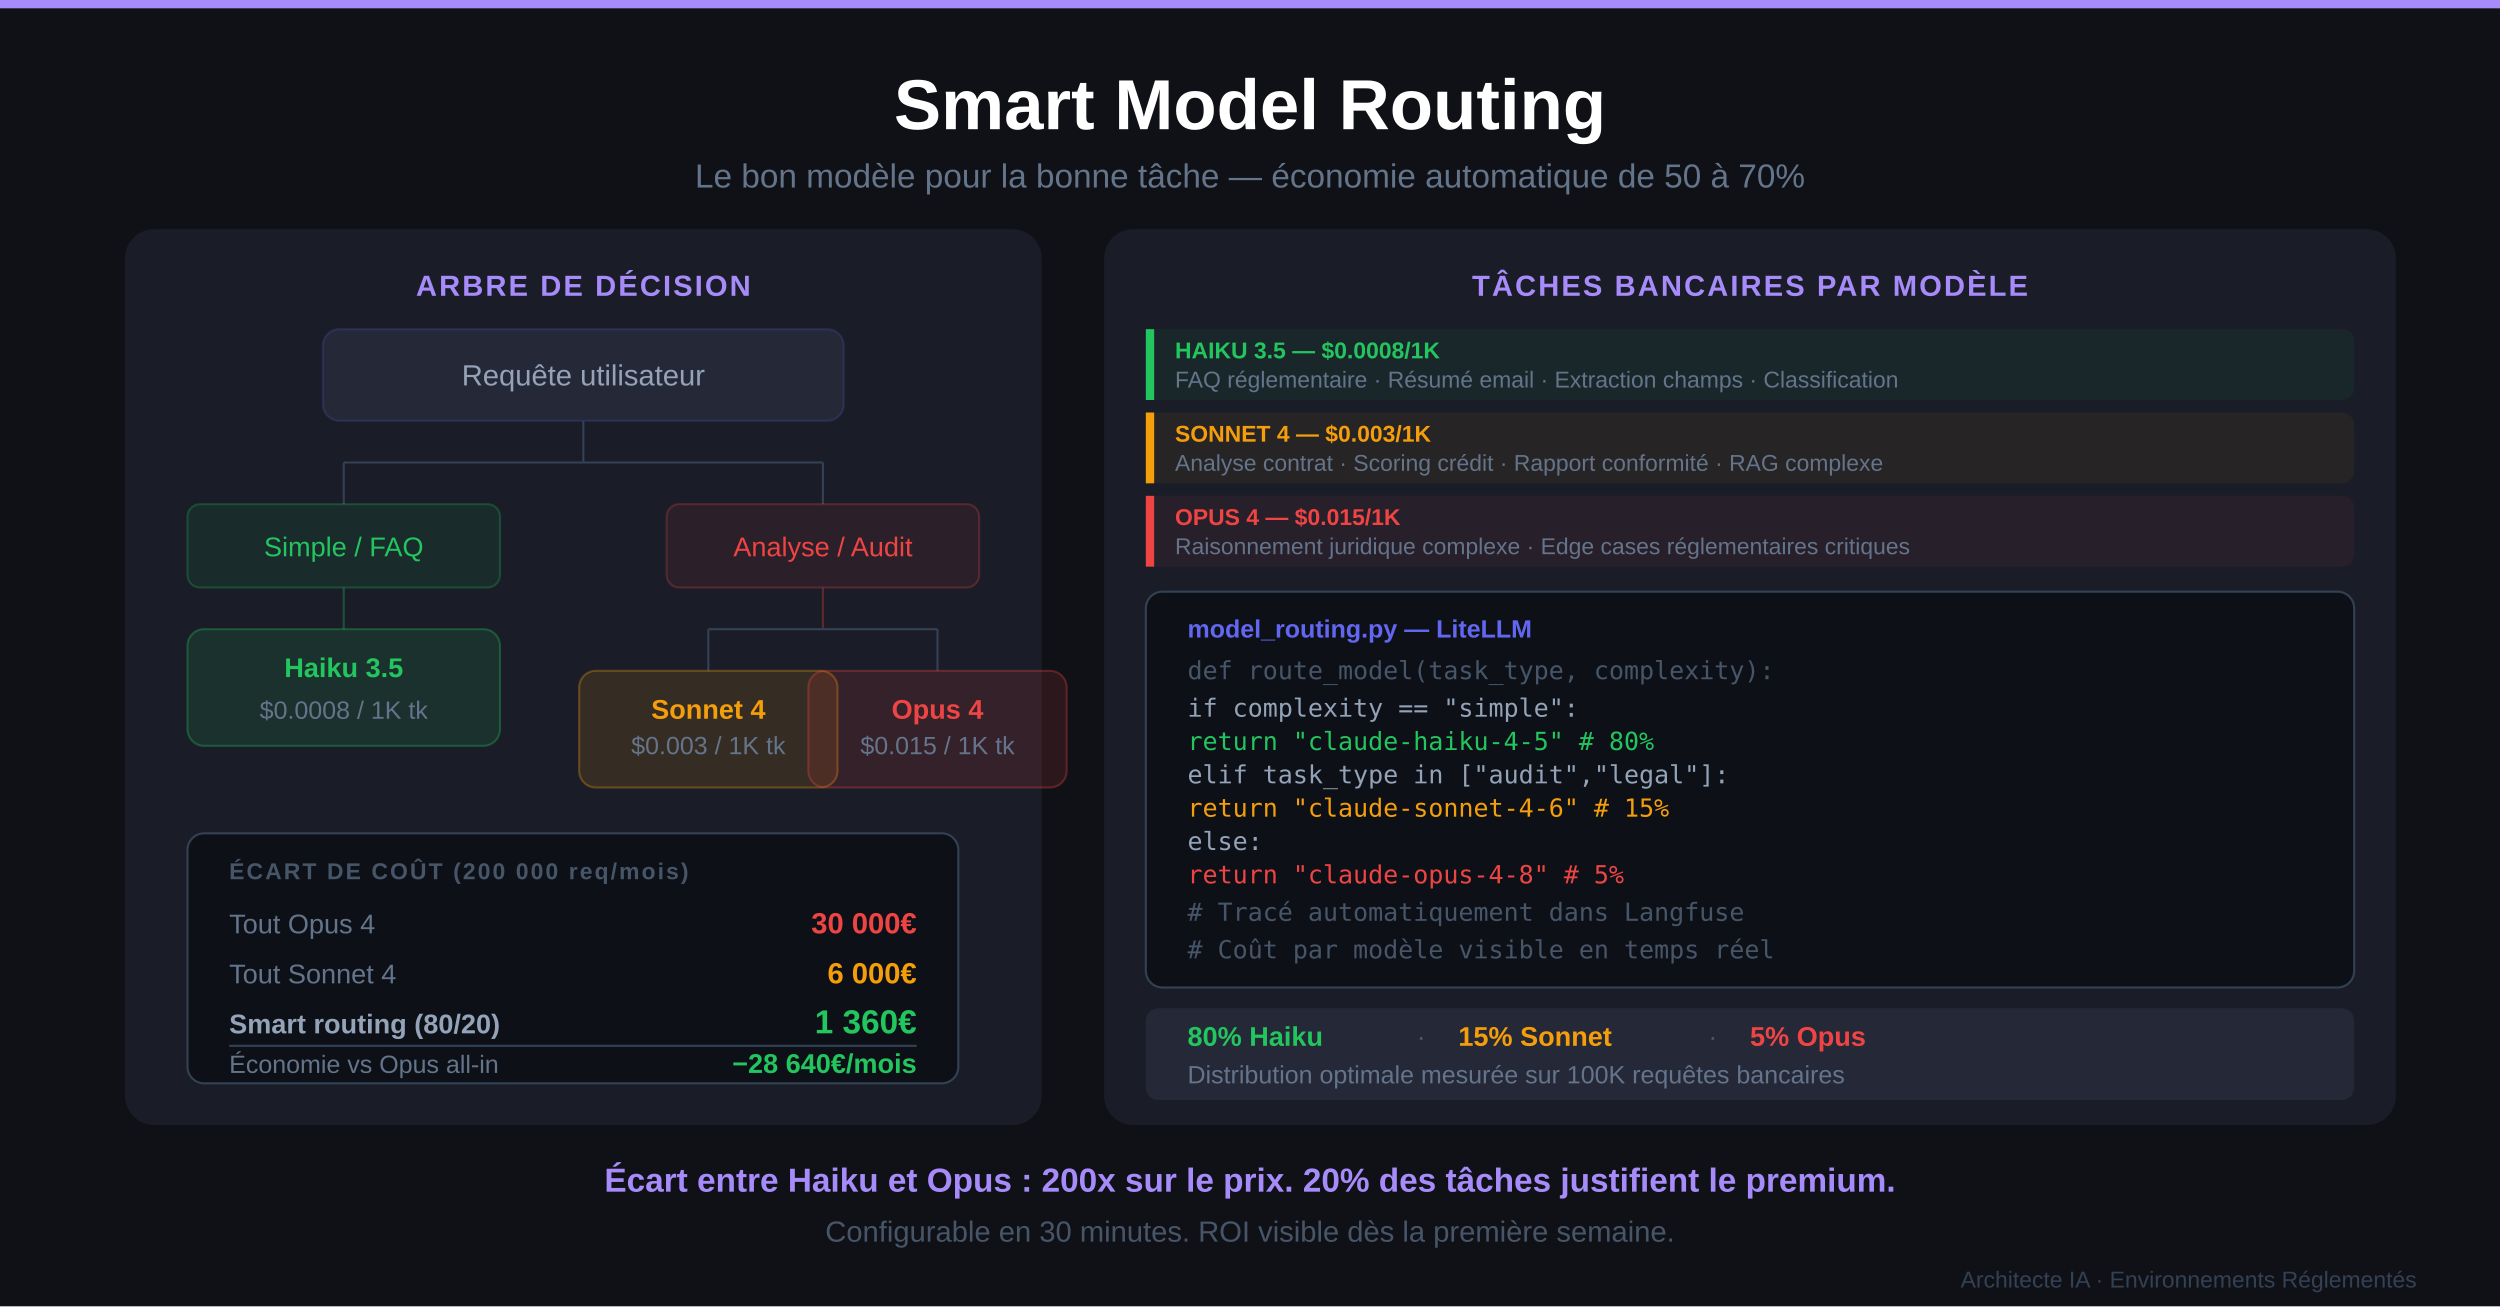
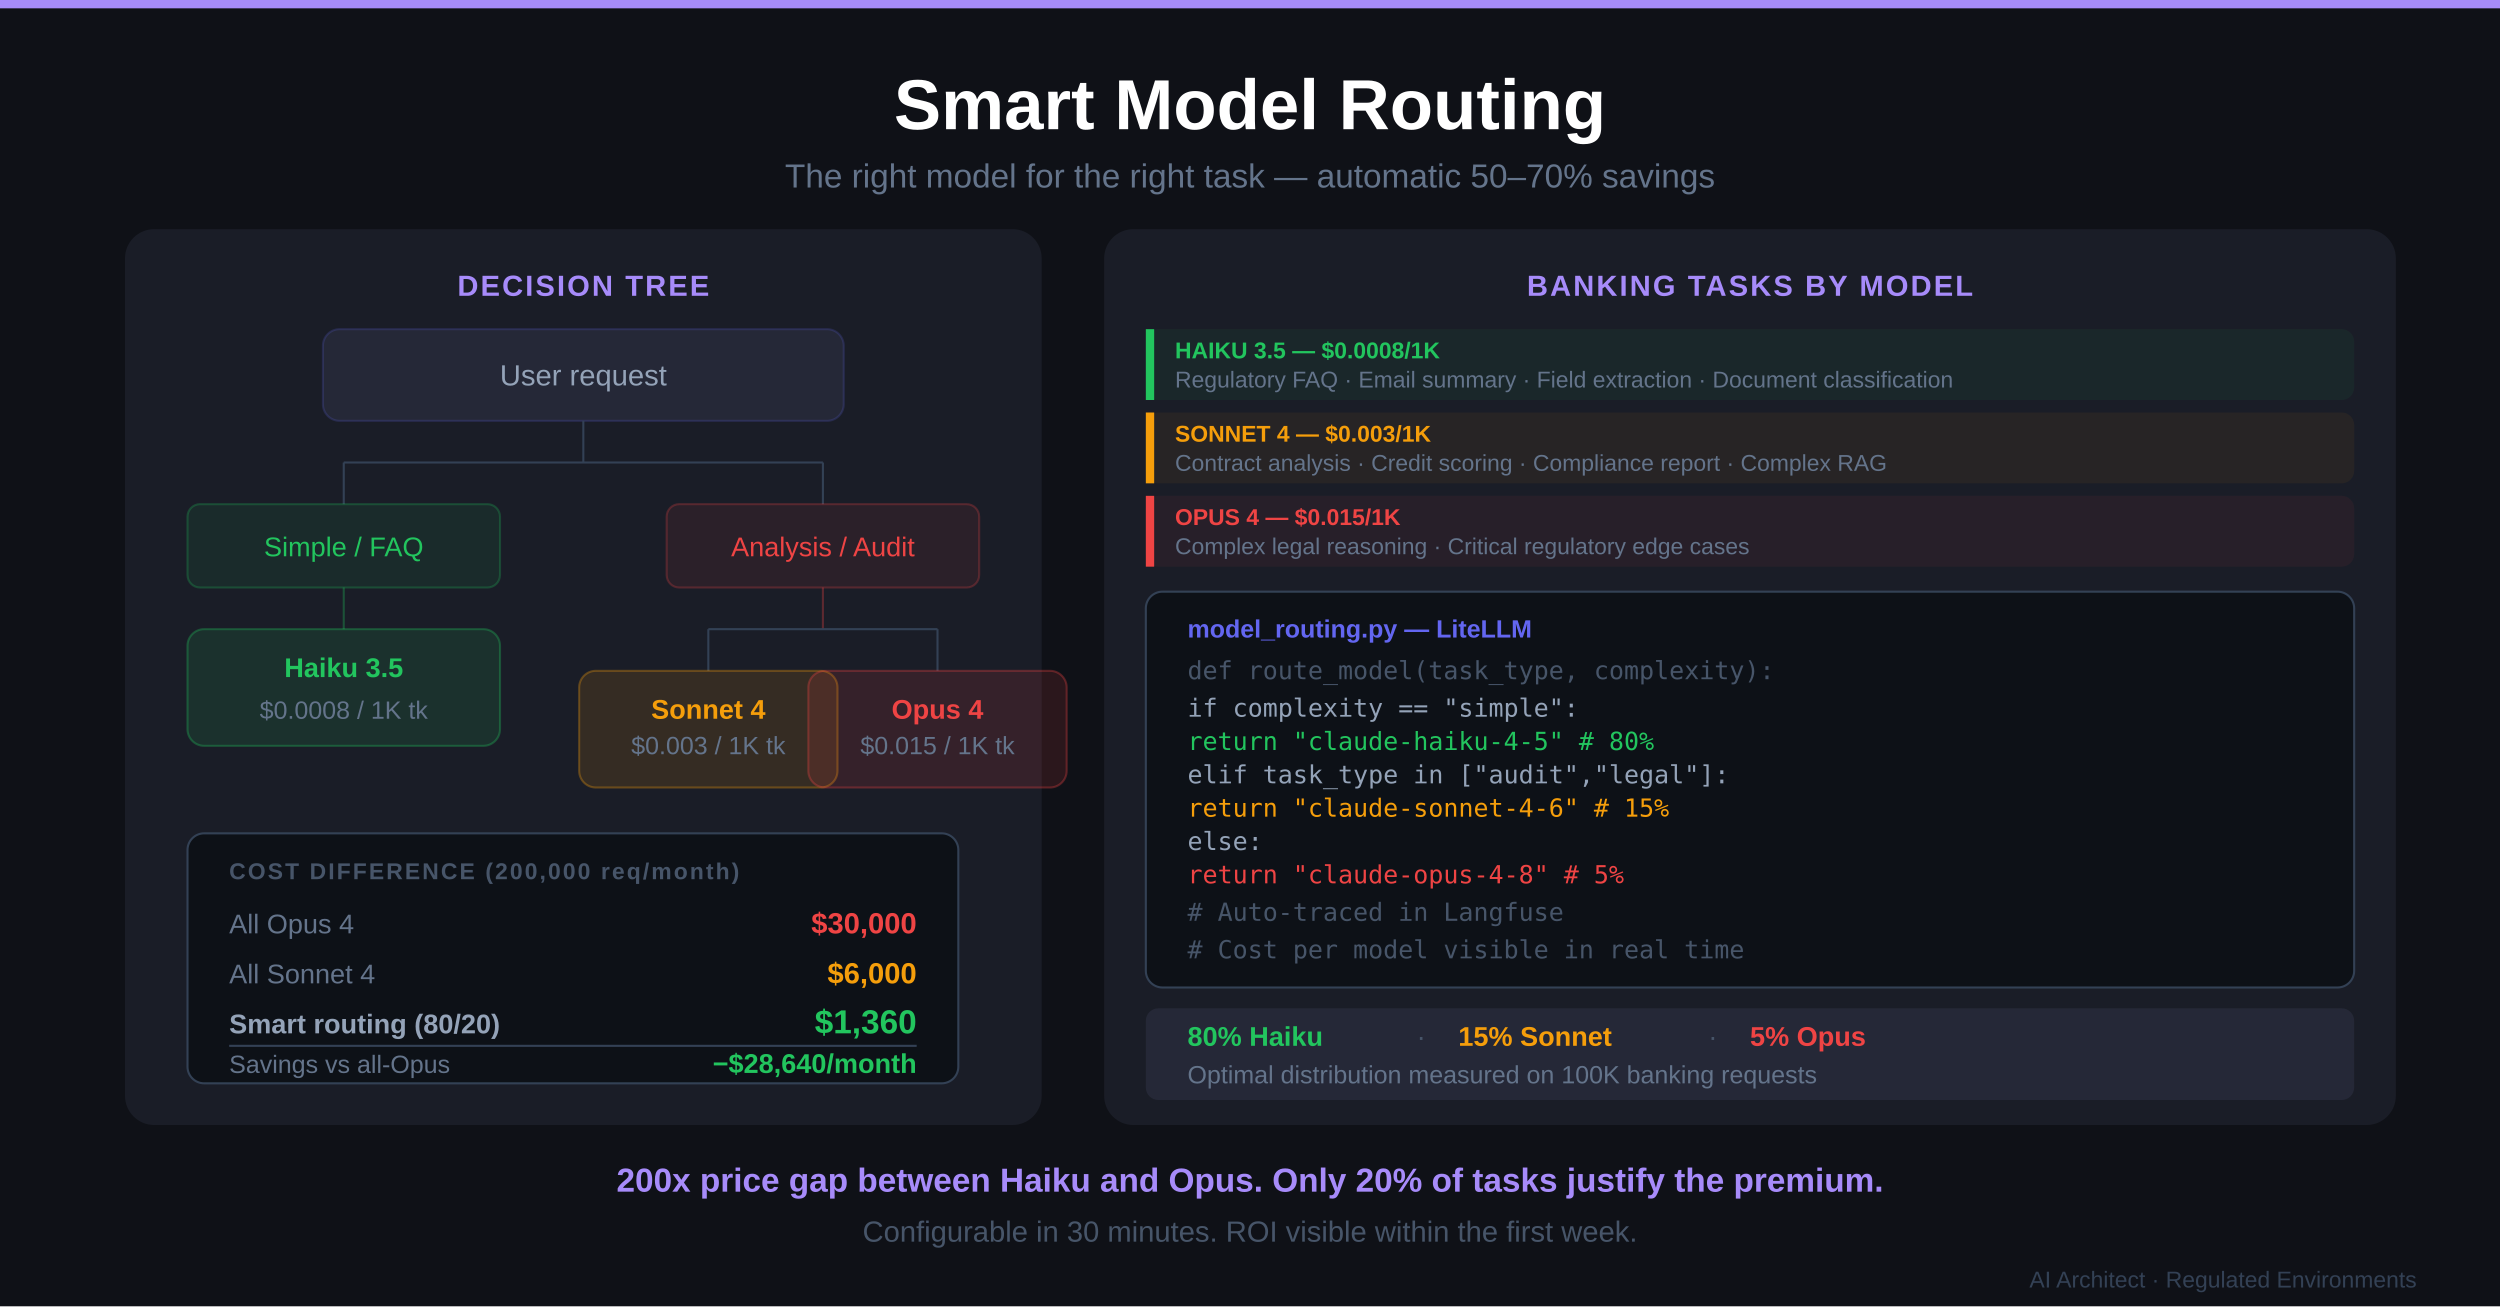
<svg xmlns="http://www.w3.org/2000/svg" width="1200" height="627" viewBox="0 0 1200 627" font-family="'Segoe UI', Arial, sans-serif">
  <rect width="1200" height="627" fill="#0f1117" />
  <rect width="1200" height="4" fill="#a78bfa" />
  <text x="600" y="62" text-anchor="middle" fill="#ffffff" font-size="34" font-weight="800">Smart Model Routing</text>
-   <text x="600" y="90" text-anchor="middle" fill="#64748b" font-size="16">Le bon modèle pour la bonne tâche — économie automatique de 50 à 70%</text>
+   <text x="600" y="90" text-anchor="middle" fill="#64748b" font-size="16">The right model for the right task — automatic 50–70% savings</text>
  <rect x="60" y="110" width="440" height="430" rx="14" fill="#1a1d27" />
-   <text x="280" y="142" text-anchor="middle" fill="#a78bfa" font-size="14" font-weight="700" letter-spacing="1">ARBRE DE DÉCISION</text>
+   <text x="280" y="142" text-anchor="middle" fill="#a78bfa" font-size="14" font-weight="700" letter-spacing="1">DECISION TREE</text>
  <rect x="155" y="158" width="250" height="44" rx="8" fill="#252837" stroke="#6366f130" stroke-width="1" />
-   <text x="280" y="185" text-anchor="middle" fill="#94a3b8" font-size="14">Requête utilisateur</text>
+   <text x="280" y="185" text-anchor="middle" fill="#94a3b8" font-size="14">User request</text>
  <line x1="280" y1="202" x2="280" y2="222" stroke="#334155" stroke-width="1" />
  <line x1="165" y1="222" x2="395" y2="222" stroke="#334155" stroke-width="1" />
  <line x1="165" y1="222" x2="165" y2="242" stroke="#334155" stroke-width="1" />
  <line x1="395" y1="222" x2="395" y2="242" stroke="#334155" stroke-width="1" />
  <rect x="90" y="242" width="150" height="40" rx="6" fill="#22c55e15" stroke="#22c55e40" stroke-width="1" />
  <text x="165" y="267" text-anchor="middle" fill="#22c55e" font-size="13">Simple / FAQ</text>
  <line x1="165" y1="282" x2="165" y2="302" stroke="#22c55e50" stroke-width="1" />
  <rect x="90" y="302" width="150" height="56" rx="8" fill="#22c55e20" stroke="#22c55e50" stroke-width="1" />
  <text x="165" y="325" text-anchor="middle" fill="#22c55e" font-size="13" font-weight="700">Haiku 3.5</text>
  <text x="165" y="345" text-anchor="middle" fill="#64748b" font-size="12">$0.0008 / 1K tk</text>
  <rect x="320" y="242" width="150" height="40" rx="6" fill="#ef444415" stroke="#ef444440" stroke-width="1" />
-   <text x="395" y="267" text-anchor="middle" fill="#ef4444" font-size="13">Analyse / Audit</text>
+   <text x="395" y="267" text-anchor="middle" fill="#ef4444" font-size="13">Analysis / Audit</text>
  <line x1="395" y1="282" x2="395" y2="302" stroke="#ef444450" stroke-width="1" />
  <line x1="340" y1="302" x2="450" y2="302" stroke="#334155" stroke-width="1" />
  <line x1="340" y1="302" x2="340" y2="322" stroke="#334155" stroke-width="1" />
  <line x1="450" y1="302" x2="450" y2="322" stroke="#334155" stroke-width="1" />
  <rect x="278" y="322" width="124" height="56" rx="8" fill="#f59e0b20" stroke="#f59e0b50" stroke-width="1" />
  <text x="340" y="345" text-anchor="middle" fill="#f59e0b" font-size="13" font-weight="700">Sonnet 4</text>
  <text x="340" y="362" text-anchor="middle" fill="#64748b" font-size="12">$0.003 / 1K tk</text>
  <rect x="388" y="322" width="124" height="56" rx="8" fill="#ef444420" stroke="#ef444450" stroke-width="1" />
  <text x="450" y="345" text-anchor="middle" fill="#ef4444" font-size="13" font-weight="700">Opus 4</text>
  <text x="450" y="362" text-anchor="middle" fill="#64748b" font-size="12">$0.015 / 1K tk</text>
  <rect x="90" y="400" width="370" height="120" rx="8" fill="#0d1117" stroke="#334155" stroke-width="1" />
-   <text x="110" y="422" fill="#475569" font-size="11" font-weight="600" letter-spacing="1">ÉCART DE COÛT (200 000 req/mois)</text>
-   <text x="110" y="448" fill="#64748b" font-size="13">Tout Opus 4</text>
-   <text x="440" y="448" text-anchor="end" fill="#ef4444" font-size="14" font-weight="700">30 000€</text>
-   <text x="110" y="472" fill="#64748b" font-size="13">Tout Sonnet 4</text>
-   <text x="440" y="472" text-anchor="end" fill="#f59e0b" font-size="14" font-weight="700">6 000€</text>
+   <text x="110" y="422" fill="#475569" font-size="11" font-weight="600" letter-spacing="1">COST DIFFERENCE (200,000 req/month)</text>
+   <text x="110" y="448" fill="#64748b" font-size="13">All Opus 4</text>
+   <text x="440" y="448" text-anchor="end" fill="#ef4444" font-size="14" font-weight="700">$30,000</text>
+   <text x="110" y="472" fill="#64748b" font-size="13">All Sonnet 4</text>
+   <text x="440" y="472" text-anchor="end" fill="#f59e0b" font-size="14" font-weight="700">$6,000</text>
  <text x="110" y="496" fill="#94a3b8" font-size="13" font-weight="600">Smart routing (80/20)</text>
-   <text x="440" y="496" text-anchor="end" fill="#22c55e" font-size="16" font-weight="800">1 360€</text>
+   <text x="440" y="496" text-anchor="end" fill="#22c55e" font-size="16" font-weight="800">$1,360</text>
  <line x1="110" y1="502" x2="440" y2="502" stroke="#334155" stroke-width="1" />
-   <text x="110" y="515" fill="#64748b" font-size="12">Économie vs Opus all-in</text>
-   <text x="440" y="515" text-anchor="end" fill="#22c55e" font-size="13" font-weight="700">−28 640€/mois</text>
+   <text x="110" y="515" fill="#64748b" font-size="12">Savings vs all-Opus</text>
+   <text x="440" y="515" text-anchor="end" fill="#22c55e" font-size="13" font-weight="700">−$28,640/month</text>
  <rect x="530" y="110" width="620" height="430" rx="14" fill="#1a1d27" />
-   <text x="840" y="142" text-anchor="middle" fill="#a78bfa" font-size="14" font-weight="700" letter-spacing="1">TÂCHES BANCAIRES PAR MODÈLE</text>
+   <text x="840" y="142" text-anchor="middle" fill="#a78bfa" font-size="14" font-weight="700" letter-spacing="1">BANKING TASKS BY MODEL</text>
  <rect x="550" y="158" width="580" height="34" rx="6" fill="#22c55e10" />
  <rect x="550" y="158" width="4" height="34" fill="#22c55e" />
  <text x="564" y="172" fill="#22c55e" font-size="11" font-weight="700">HAIKU 3.5 — $0.0008/1K</text>
-   <text x="564" y="186" fill="#64748b" font-size="11">FAQ réglementaire · Résumé email · Extraction champs · Classification</text>
+   <text x="564" y="186" fill="#64748b" font-size="11">Regulatory FAQ · Email summary · Field extraction · Document classification</text>
  <rect x="550" y="198" width="580" height="34" rx="6" fill="#f59e0b10" />
  <rect x="550" y="198" width="4" height="34" fill="#f59e0b" />
  <text x="564" y="212" fill="#f59e0b" font-size="11" font-weight="700">SONNET 4 — $0.003/1K</text>
-   <text x="564" y="226" fill="#64748b" font-size="11">Analyse contrat · Scoring crédit · Rapport conformité · RAG complexe</text>
+   <text x="564" y="226" fill="#64748b" font-size="11">Contract analysis · Credit scoring · Compliance report · Complex RAG</text>
  <rect x="550" y="238" width="580" height="34" rx="6" fill="#ef444410" />
  <rect x="550" y="238" width="4" height="34" fill="#ef4444" />
  <text x="564" y="252" fill="#ef4444" font-size="11" font-weight="700">OPUS 4 — $0.015/1K</text>
-   <text x="564" y="266" fill="#64748b" font-size="11">Raisonnement juridique complexe · Edge cases réglementaires critiques</text>
+   <text x="564" y="266" fill="#64748b" font-size="11">Complex legal reasoning · Critical regulatory edge cases</text>
  <rect x="550" y="284" width="580" height="190" rx="8" fill="#0d1117" stroke="#334155" stroke-width="1" />
  <text x="570" y="306" fill="#6366f1" font-size="12" font-weight="600">model_routing.py — LiteLLM</text>
  <text x="570" y="326" fill="#475569" font-size="12" font-family="monospace">def route_model(task_type, complexity):</text>
  <text x="570" y="344" fill="#94a3b8" font-size="12" font-family="monospace">  if complexity == "simple":</text>
  <text x="570" y="360" fill="#22c55e" font-size="12" font-family="monospace">    return "claude-haiku-4-5"  # 80%</text>
  <text x="570" y="376" fill="#94a3b8" font-size="12" font-family="monospace">  elif task_type in ["audit","legal"]:</text>
  <text x="570" y="392" fill="#f59e0b" font-size="12" font-family="monospace">    return "claude-sonnet-4-6"  # 15%</text>
  <text x="570" y="408" fill="#94a3b8" font-size="12" font-family="monospace">  else:</text>
  <text x="570" y="424" fill="#ef4444" font-size="12" font-family="monospace">    return "claude-opus-4-8"   # 5%</text>
-   <text x="570" y="442" fill="#475569" font-size="12" font-family="monospace">  # Tracé automatiquement dans Langfuse</text>
-   <text x="570" y="460" fill="#475569" font-size="12" font-family="monospace">  # Coût par modèle visible en temps réel</text>
+   <text x="570" y="442" fill="#475569" font-size="12" font-family="monospace">  # Auto-traced in Langfuse</text>
+   <text x="570" y="460" fill="#475569" font-size="12" font-family="monospace">  # Cost per model visible in real time</text>
  <rect x="550" y="484" width="580" height="44" rx="6" fill="#252837" />
  <text x="570" y="502" fill="#22c55e" font-size="13" font-weight="700">80% Haiku</text>
  <text x="680" y="502" fill="#475569" font-size="13">·</text>
  <text x="700" y="502" fill="#f59e0b" font-size="13" font-weight="700">15% Sonnet</text>
  <text x="820" y="502" fill="#475569" font-size="13">·</text>
  <text x="840" y="502" fill="#ef4444" font-size="13" font-weight="700">5% Opus</text>
-   <text x="570" y="520" fill="#64748b" font-size="12">Distribution optimale mesurée sur 100K requêtes bancaires</text>
-   <text x="600" y="572" text-anchor="middle" fill="#a78bfa" font-size="16" font-weight="700">Écart entre Haiku et Opus : 200x sur le prix. 20% des tâches justifient le premium.</text>
-   <text x="600" y="596" text-anchor="middle" fill="#475569" font-size="14">Configurable en 30 minutes. ROI visible dès la première semaine.</text>
-   <text x="1160" y="618" text-anchor="end" fill="#334155" font-size="11">Architecte IA · Environnements Réglementés</text>
+   <text x="570" y="520" fill="#64748b" font-size="12">Optimal distribution measured on 100K banking requests</text>
+   <text x="600" y="572" text-anchor="middle" fill="#a78bfa" font-size="16" font-weight="700">200x price gap between Haiku and Opus. Only 20% of tasks justify the premium.</text>
+   <text x="600" y="596" text-anchor="middle" fill="#475569" font-size="14">Configurable in 30 minutes. ROI visible within the first week.</text>
+   <text x="1160" y="618" text-anchor="end" fill="#334155" font-size="11">AI Architect · Regulated Environments</text>
</svg>
